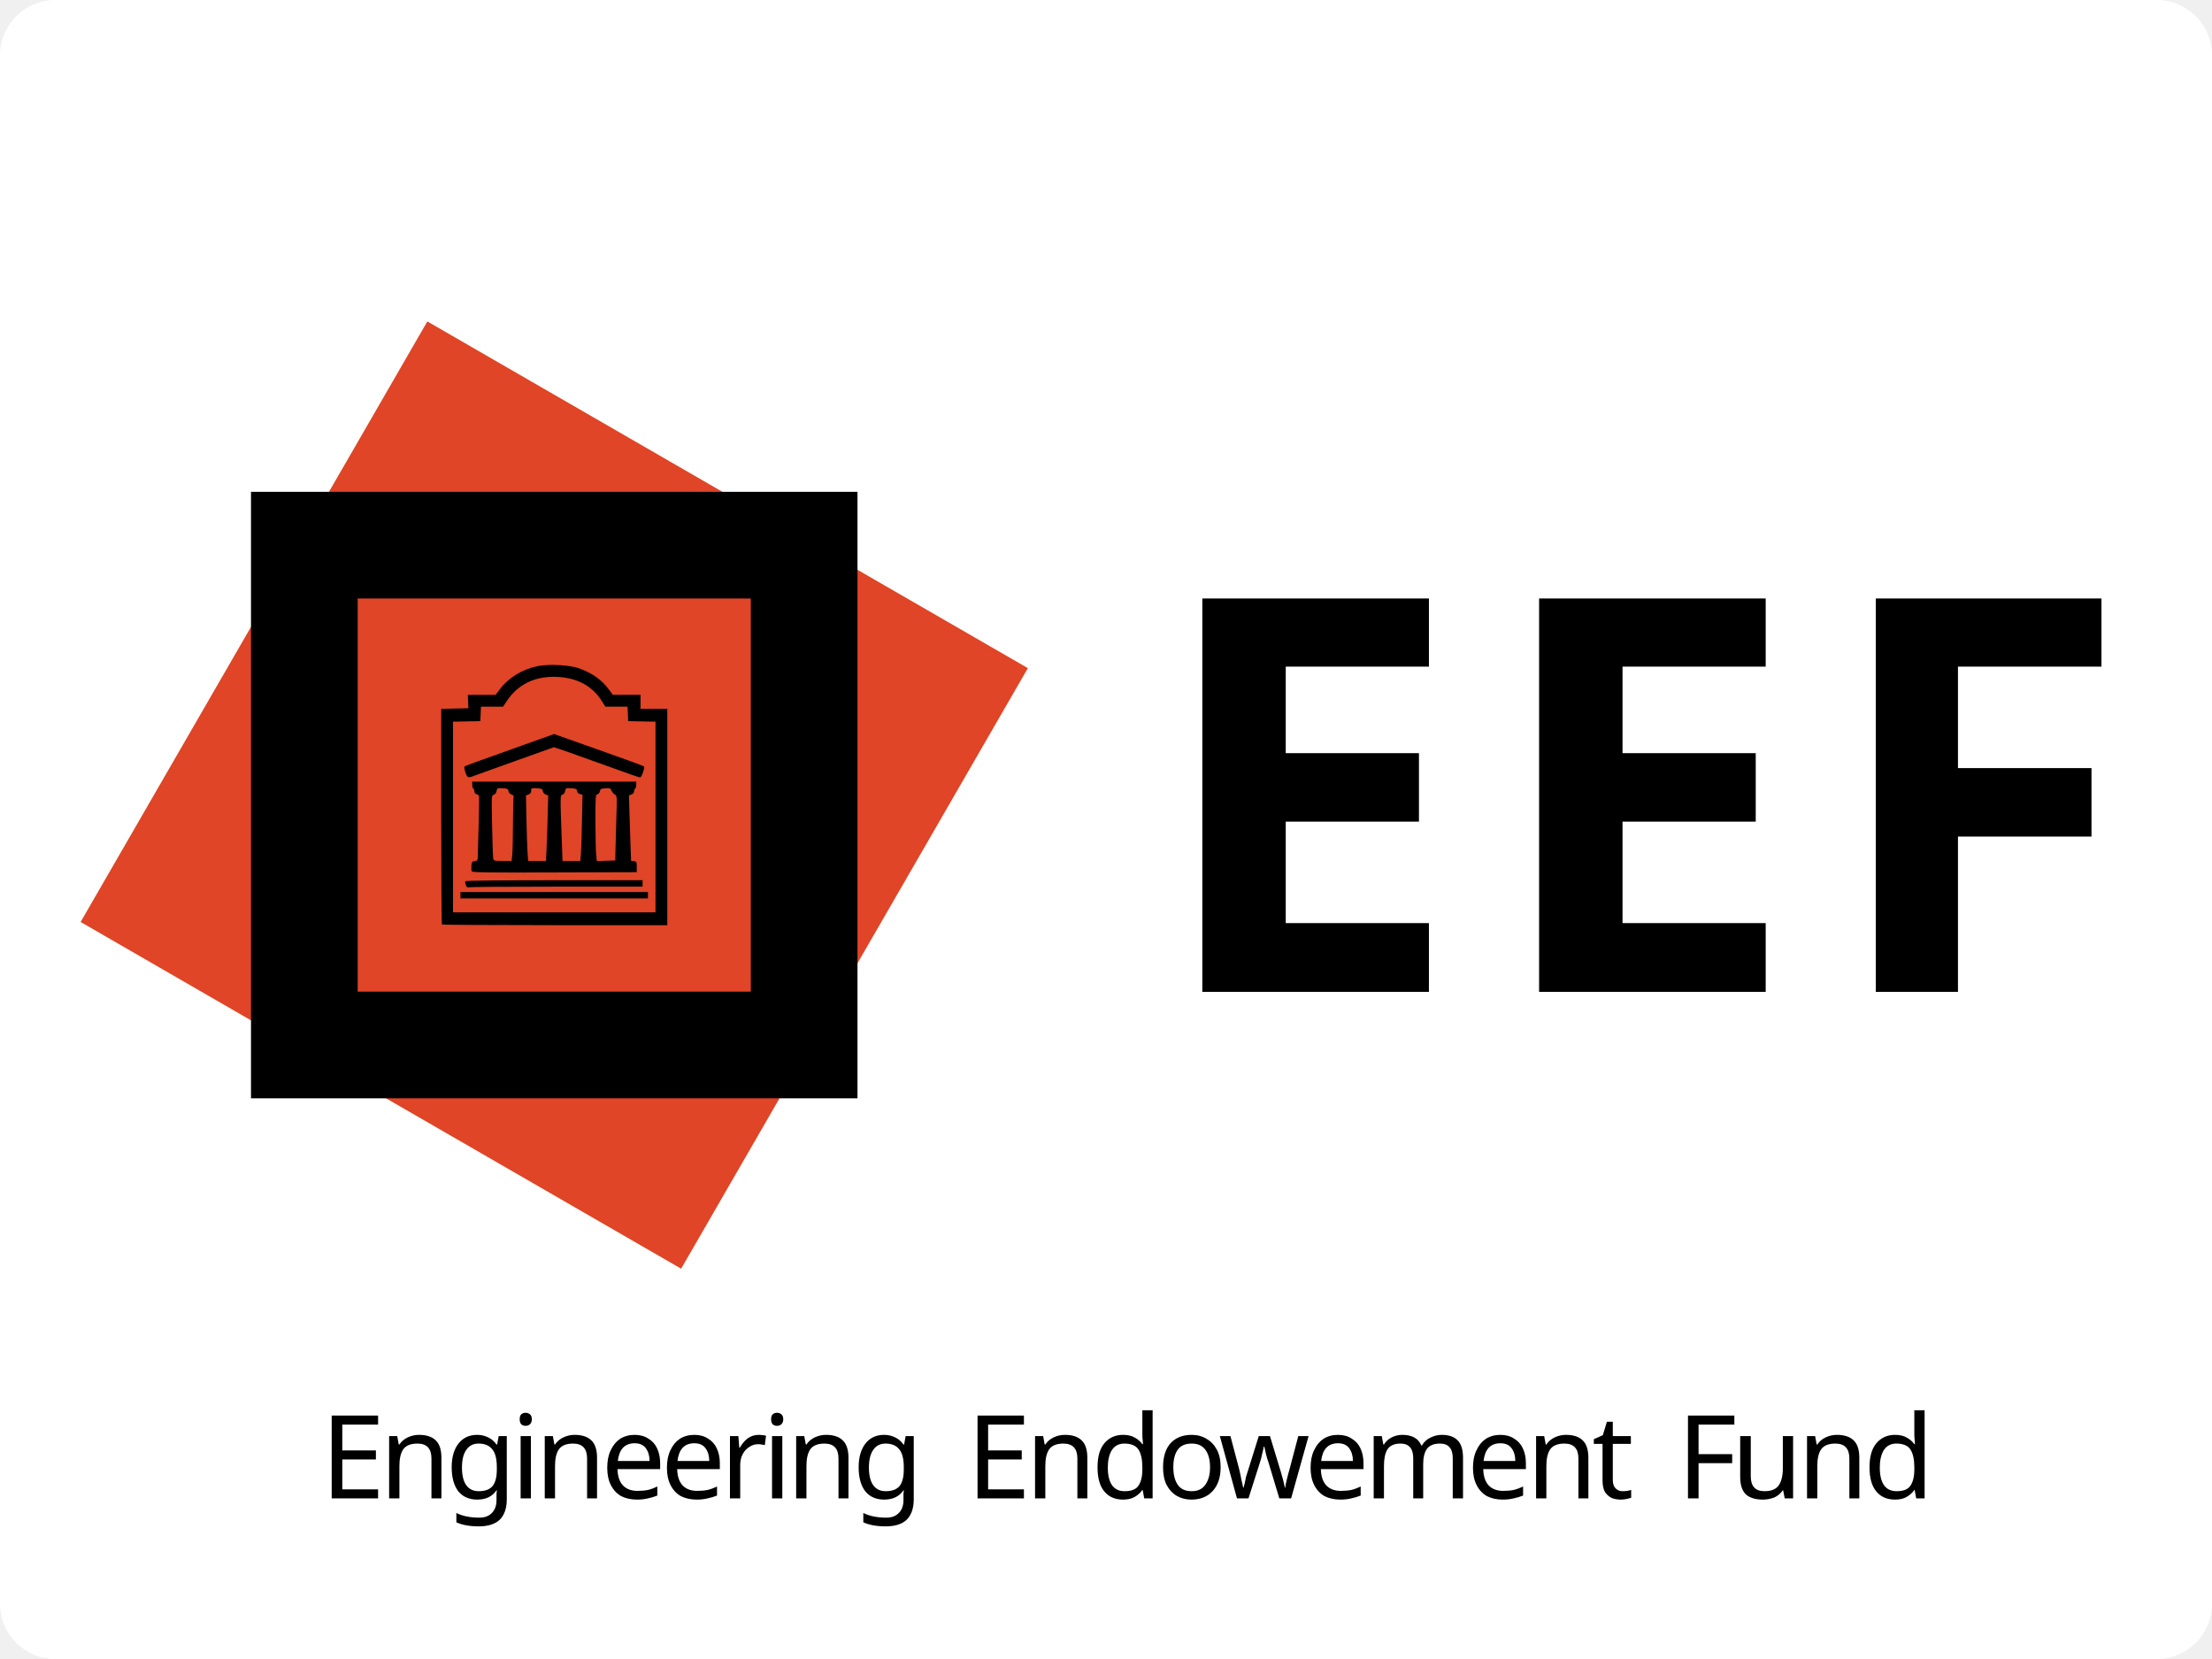
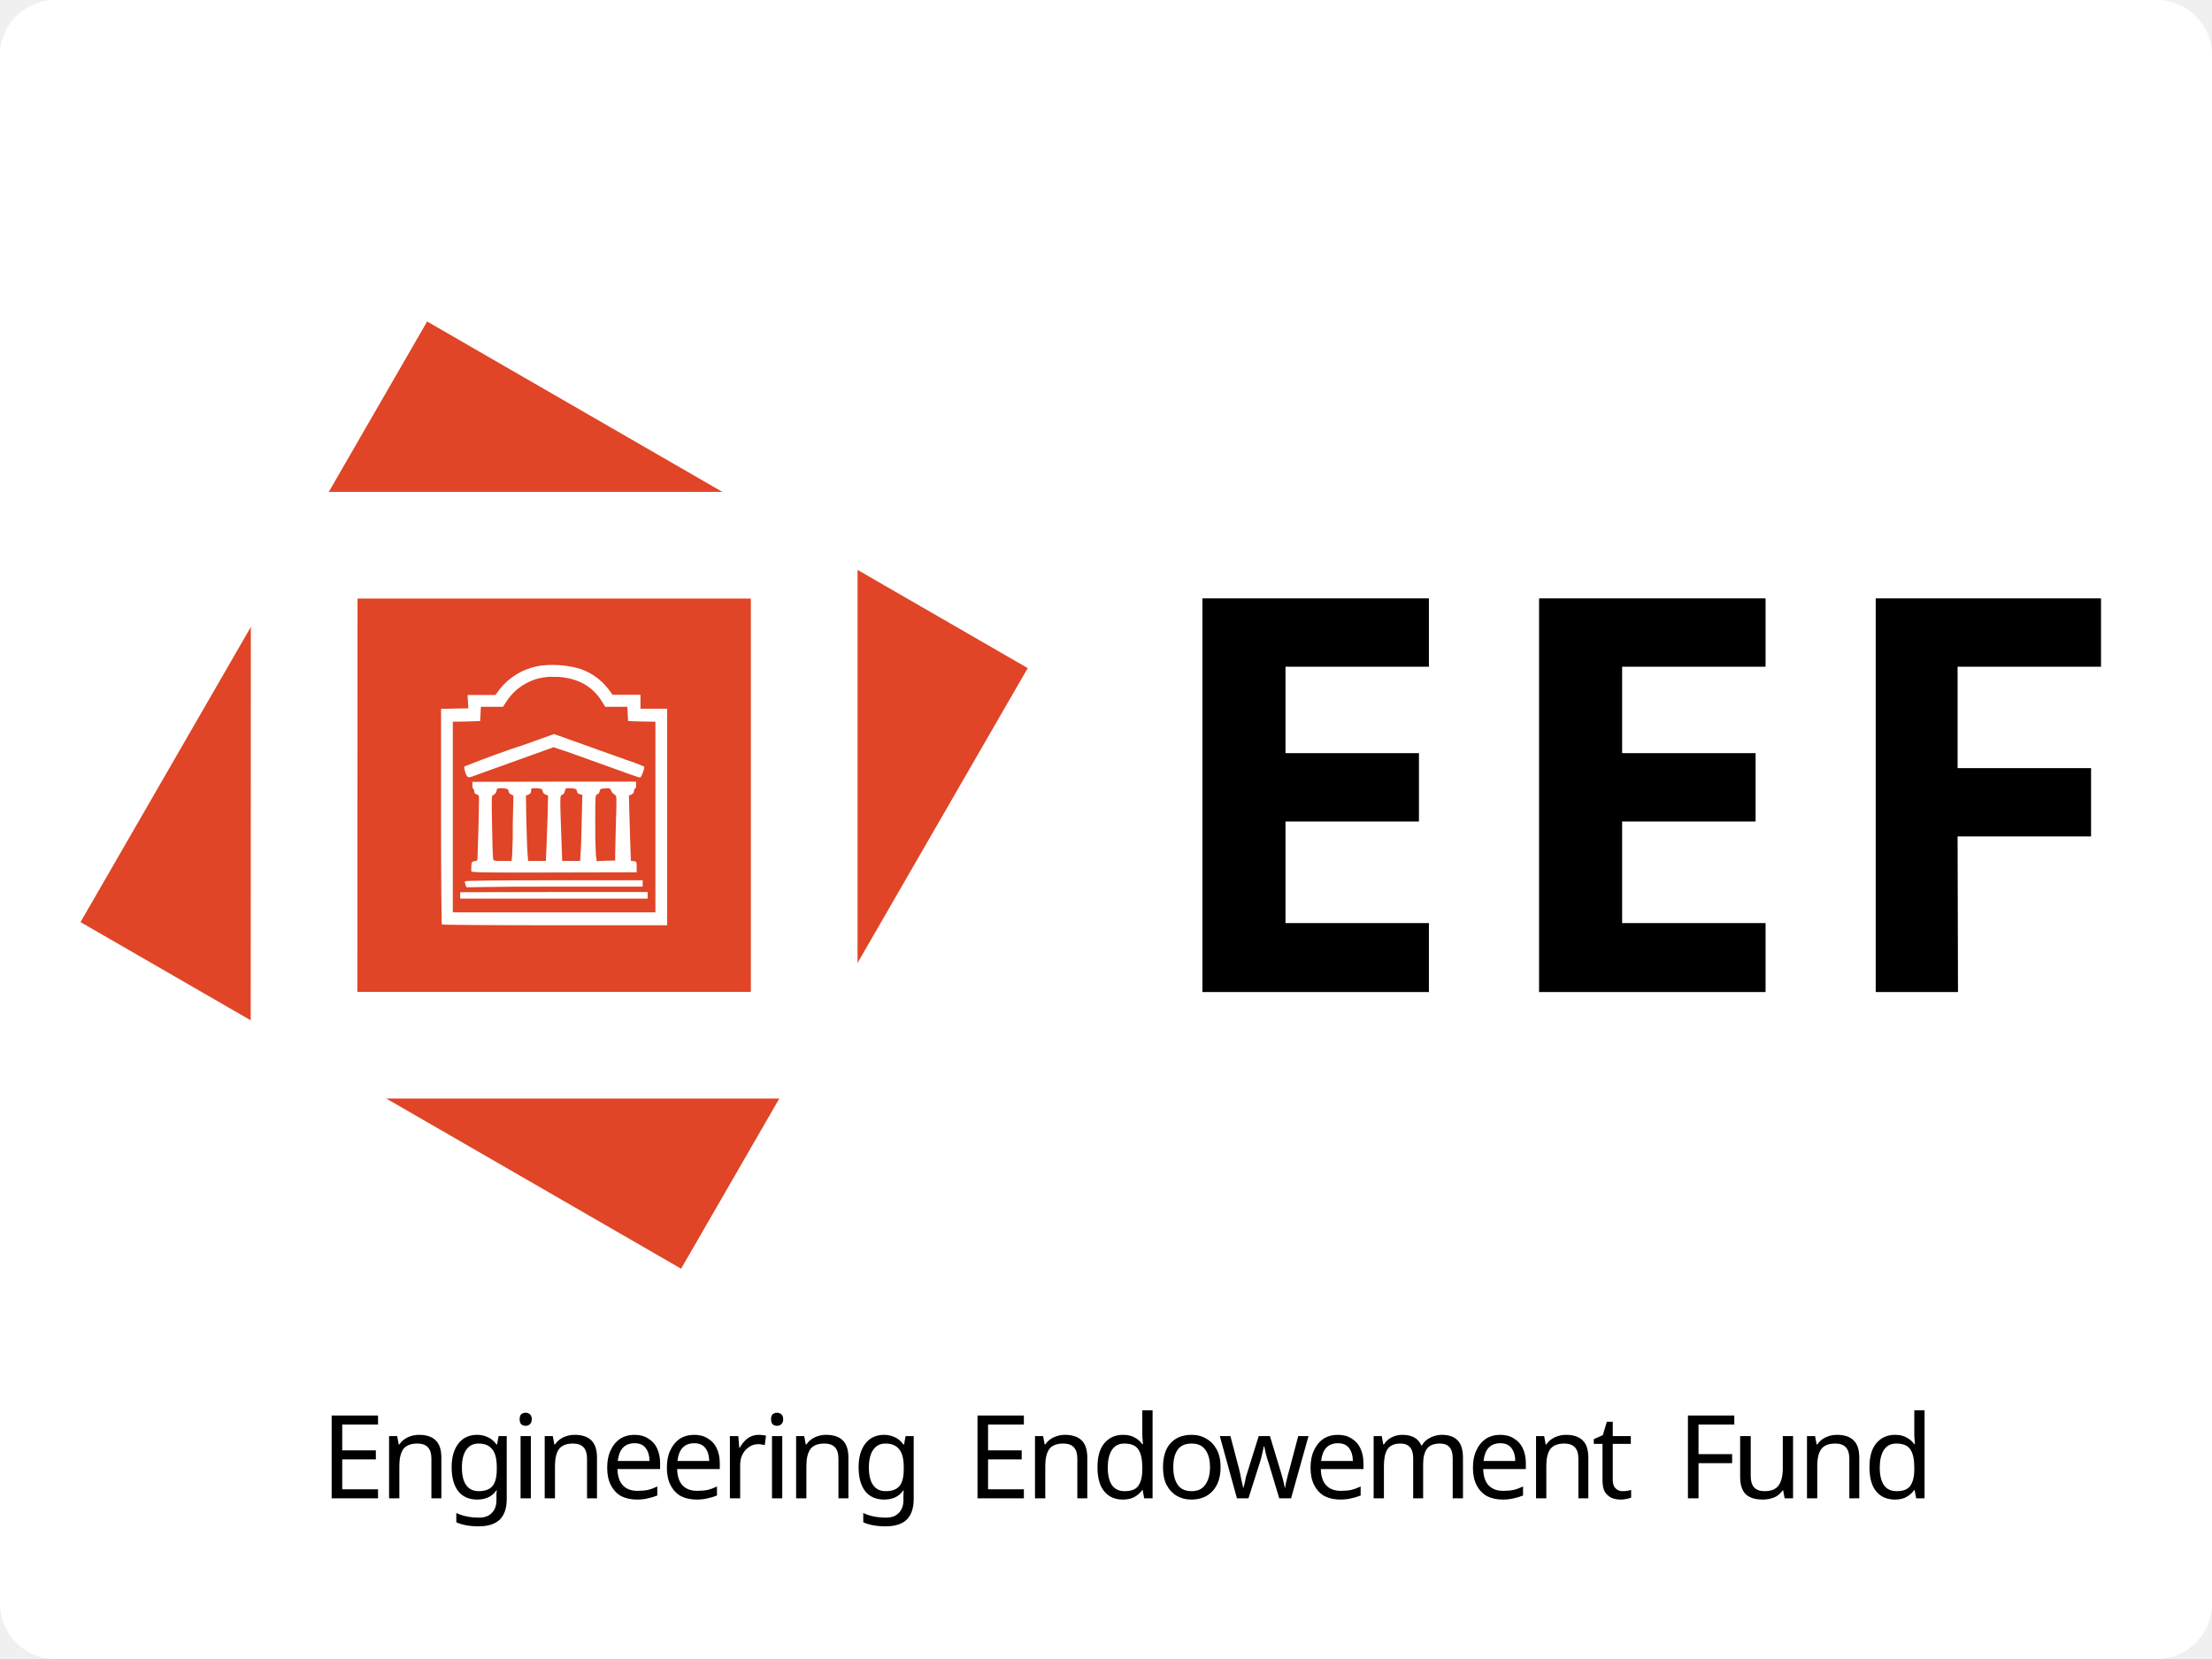
- <svg xmlns="http://www.w3.org/2000/svg" width="800" height="600" viewBox="0 0 80 60" version="1.1" id="svg1" xml:space="preserve">
-   <defs id="defs1" />
-   <g id="layer1" transform="translate(-270)">
-     <rect style="fill:#ffffff;fill-opacity:1;stroke:none;stroke-width:1.582" id="rect1-5-2-6" width="80" height="60" x="270" y="0" ry="2" />
-     <g id="layer1-2" transform="matrix(0.7204363,0,0,0.7204363,272.3542,8.758098)">
-       <path id="rect3122" style="fill:#df4526;fill-opacity:1;stroke-width:0.084;stroke-linecap:round;stroke-linejoin:round;paint-order:fill markers stroke;stop-color:#000000" d="M 18.185,3.98 48.332,21.385 30.926,51.533 0.779,34.127 Z" />
-       <path id="rect3124" style="fill:#df4526;fill-opacity:1;stroke:#000000;stroke-width:5.355;stroke-linecap:square;stroke-opacity:1;paint-order:fill markers stroke;stop-color:#000000" d="M 12.01,15.211 H 37.101 V 40.302 H 12.01 Z" />
-       <text xml:space="preserve" style="font-style:normal;font-variant:normal;font-weight:bold;font-stretch:normal;font-size:27.674px;line-height:1.25;font-family:'Helvetica Now Text';-inkscape-font-specification:'Helvetica Now Text, Bold';font-variant-ligatures:normal;font-variant-caps:normal;font-variant-numeric:normal;font-variant-east-asian:normal;letter-spacing:1.408px;fill:#000000;fill-opacity:1;stroke-width:0.692" x="54.605" y="37.636" id="text3199">
-         <tspan id="tspan3197" style="font-style:normal;font-variant:normal;font-weight:bold;font-stretch:normal;font-size:27.674px;font-family:'Helvetica Now Text';-inkscape-font-specification:'Helvetica Now Text, Bold';font-variant-ligatures:normal;font-variant-caps:normal;font-variant-numeric:normal;font-variant-east-asian:normal;fill:#000000;fill-opacity:1;stroke-width:0.692" x="54.605" y="37.636">EEF</tspan>
-       </text>
-       <text xml:space="preserve" style="font-style:normal;font-variant:normal;font-weight:normal;font-stretch:normal;font-size:5.83px;line-height:1.25;font-family:'Helvetica Now Text';-inkscape-font-specification:'Helvetica Now Text, Normal';font-variant-ligatures:normal;font-variant-caps:normal;font-variant-numeric:normal;font-variant-east-asian:normal;letter-spacing:-0.295px;white-space:pre;inline-size:103.446;display:inline;fill:#000000;fill-opacity:1;stroke-width:0.18" x="68.181" y="51.198" id="text3253" transform="translate(-55.35822,11.86626)">
-         <tspan x="68.181" y="51.198" id="tspan1">Engineering  Endowement  Fund</tspan>
-       </text>
-       <path id="path4877" style="fill:#000000;fill-opacity:1;stroke-width:0.054" d="m 24.486,21.222 c -0.292,-4.94e-4 -0.573,0.021 -0.793,0.068 -0.749,0.159 -1.436,0.581 -1.858,1.14 l -0.224,0.296 h -0.697 -0.697 l 0.014,0.336 0.014,0.336 -0.682,0.014 -0.682,0.014 v 5.395 c 0,2.967 0.016,5.411 0.036,5.431 0.021,0.02 2.573,0.036 5.675,0.036 h 5.639 v -5.432 -5.432 h -0.672 -0.672 v -0.35 -0.35 h -0.695 -0.695 L 27.301,22.459 C 26.95,21.98 26.451,21.625 25.81,21.398 25.491,21.284 24.973,21.222 24.486,21.221 Z m 0.071,0.598 c 0.069,6.6e-4 0.138,0.004 0.209,0.007 0.991,0.062 1.726,0.476 2.195,1.235 l 0.158,0.256 h 0.558 0.558 l 0.016,0.363 0.016,0.363 0.686,0.014 0.686,0.014 v 4.786 4.785 H 24.555 19.473 V 28.857 24.072 l 0.686,-0.014 0.686,-0.014 0.016,-0.363 0.016,-0.363 h 0.555 0.555 l 0.19,-0.286 c 0.536,-0.807 1.353,-1.222 2.382,-1.212 z m -0.011,2.873 -1.475,0.527 c -2.649,0.946 -2.98,1.067 -3.021,1.105 -0.023,0.02 -0.002,0.151 0.045,0.29 0.091,0.266 0.136,0.289 0.382,0.194 0.083,-0.032 0.478,-0.175 0.878,-0.317 0.399,-0.142 1.278,-0.456 1.952,-0.698 l 1.226,-0.44 0.28,0.09 c 0.154,0.049 0.885,0.308 1.624,0.575 2.04,0.736 2.361,0.848 2.429,0.848 0.077,0 0.25,-0.489 0.194,-0.546 -0.023,-0.023 -0.416,-0.173 -0.874,-0.336 -0.458,-0.162 -1.148,-0.408 -1.533,-0.546 C 26.269,25.303 25.638,25.078 25.251,24.942 Z m -4.106,2.389 v 0.158 c 0,0.087 0.024,0.173 0.054,0.191 0.03,0.018 0.054,0.082 0.054,0.143 0,0.063 0.044,0.121 0.104,0.137 0.057,0.014 0.114,0.055 0.126,0.089 0.012,0.034 0.005,0.703 -0.018,1.487 -0.023,0.784 -0.043,1.502 -0.045,1.597 -0.005,0.146 -0.026,0.174 -0.152,0.188 -0.129,0.014 -0.15,0.043 -0.165,0.224 -0.009,0.114 -0.005,0.241 0.012,0.283 0.025,0.064 0.659,0.073 4.159,0.062 L 28.698,31.628 v -0.269 c 0,-0.251 -0.009,-0.27 -0.142,-0.285 l -0.142,-0.016 -0.031,-0.817 c -0.016,-0.449 -0.041,-1.188 -0.053,-1.641 l -0.023,-0.824 0.128,-0.049 c 0.075,-0.028 0.129,-0.093 0.129,-0.155 0,-0.058 0.024,-0.121 0.054,-0.139 0.03,-0.018 0.054,-0.104 0.054,-0.191 V 27.083 h -4.115 z m 3.082,0.327 c 0.039,-3.09e-4 0.091,0.001 0.159,0.007 0.248,0.014 0.284,0.031 0.3,0.14 0.009,0.071 0.072,0.145 0.145,0.172 l 0.127,0.048 -0.025,0.984 c -0.014,0.541 -0.039,1.281 -0.056,1.643 l -0.031,0.659 h -0.447 -0.447 l -0.03,-0.39 c -0.016,-0.214 -0.041,-0.954 -0.055,-1.643 l -0.026,-1.253 0.131,-0.05 c 0.092,-0.035 0.131,-0.091 0.131,-0.189 0,-0.1 0.007,-0.128 0.124,-0.129 z m -1.711,6.98e-4 c 0.039,-6.43e-4 0.089,0.001 0.156,0.005 0.241,0.014 0.277,0.032 0.293,0.14 0.009,0.073 0.073,0.145 0.151,0.175 0.073,0.028 0.121,0.071 0.105,0.096 -0.016,0.025 -0.03,0.624 -0.032,1.331 -0.002,0.707 -0.018,1.425 -0.036,1.595 l -0.032,0.309 h -0.449 c -0.423,0 -0.451,-0.007 -0.474,-0.121 -0.014,-0.066 -0.039,-0.807 -0.057,-1.645 -0.032,-1.513 -0.031,-1.524 0.08,-1.553 0.07,-0.018 0.124,-0.088 0.144,-0.186 0.023,-0.114 0.034,-0.145 0.151,-0.147 z m 3.442,0 c 0.039,-6.43e-4 0.089,0.001 0.156,0.005 0.239,0.014 0.277,0.032 0.292,0.137 0.011,0.075 0.066,0.133 0.145,0.153 l 0.128,0.032 -0.026,1.326 c -0.014,0.729 -0.039,1.477 -0.055,1.662 l -0.029,0.336 h -0.447 -0.447 l -0.031,-0.874 c -0.088,-2.446 -0.088,-2.417 0.027,-2.447 0.063,-0.016 0.118,-0.091 0.137,-0.185 0.023,-0.114 0.034,-0.145 0.151,-0.147 z m 2.009,6.38e-4 c 0.108,0.004 0.134,0.032 0.168,0.123 0.028,0.074 0.103,0.162 0.166,0.196 0.114,0.061 0.114,0.07 0.074,1.335 -0.023,0.7 -0.042,1.43 -0.045,1.623 l -0.005,0.35 -0.463,0.016 -0.463,0.016 -0.035,-0.333 c -0.018,-0.183 -0.035,-0.931 -0.035,-1.663 0,-1.266 0.005,-1.332 0.103,-1.357 0.057,-0.014 0.111,-0.084 0.121,-0.154 0.016,-0.111 0.052,-0.129 0.274,-0.144 0.057,-0.004 0.103,-0.005 0.139,-0.005 z m -2.704,4.62 c -2.627,0 -4.447,0.02 -4.465,0.049 -0.016,0.027 -0.007,0.114 0.024,0.194 0.038,0.099 0.081,0.134 0.139,0.112 0.046,-0.018 2.031,-0.032 4.41,-0.032 h 4.325 V 32.193 32.031 Z m -4.71,0.592 v 0.161 0.161 h 4.706 4.706 v -0.161 -0.161 h -4.706 z" />
-     </g>
+ <svg xmlns="http://www.w3.org/2000/svg" xml:space="preserve" width="800" height="600" viewBox="0 0 80 60">
+   <g transform="translate(-270)">
+     <rect width="80" height="60" x="270" ry="2" style="fill:#fff;fill-opacity:1;stroke:none;stroke-width:1.582" />
+     <path d="m18.18 3.98 30.15 17.4-17.4 30.15L.78 34.13Z" style="fill:#df4526;fill-opacity:1;stroke-width:.084;stroke-linecap:round;stroke-linejoin:round;paint-order:fill markers stroke;stop-color:#000" transform="translate(272.35 8.76)scale(.72044)" />
+     <path d="M12.01 15.21h25.1v25.1H12Z" style="fill:#df4526;fill-opacity:1;stroke:#fff;stroke-width:5.355;stroke-linecap:square;stroke-opacity:1;paint-order:fill markers stroke;stop-color:#000" transform="translate(272.35 8.76)scale(.72044)" />
+     <path d="M68.47 37.64H57.1V17.88h11.37v3.43h-7.2v4.34h6.7v3.43h-6.7v5.1h7.2zm16.9 0H74V17.88h11.37v3.43h-7.2v4.34h6.7v3.43h-6.7v5.1h7.2zm9.66 0H90.9V17.88h11.31v3.43h-7.2v5.09h6.7v3.43h-6.7z" aria-label="EEF" style="font-weight:700;font-size:27.674px;line-height:1.25;font-family:&quot;Helvetica Now Text&quot;;-inkscape-font-specification:&quot;Helvetica Now Text, Bold&quot;;letter-spacing:1.408px;stroke-width:.692" transform="translate(272.35 8.76)scale(.72044)" />
+     <text xml:space="preserve" x="68.18" y="51.2" style="font-style:normal;font-variant:normal;font-weight:400;font-stretch:normal;font-size:5.83px;line-height:1.25;font-family:&quot;Helvetica Now Text&quot;;-inkscape-font-specification:&quot;Helvetica Now Text, Normal&quot;;font-variant-ligatures:normal;font-variant-caps:normal;font-variant-numeric:normal;font-variant-east-asian:normal;letter-spacing:-.295px;white-space:pre;inline-size:103.446;display:inline;fill:#000;fill-opacity:1;stroke-width:.18" transform="translate(232.47 17.3)scale(.72044)">
+       <tspan x="68.18" y="51.2">Engineering  Endowement  Fund</tspan>
+     </text>
+     <path d="M24.49 21.22q-.46 0-.8.07a3.2 3.2 0 0 0-1.86 1.14l-.22.3h-1.4l.02.33.02.34-.69.01-.68.02v5.4c0 2.96.02 5.4.04 5.42s2.57.04 5.67.04h5.64V23.42h-1.34v-.7h-1.4l-.19-.26a3 3 0 0 0-1.49-1.06 5 5 0 0 0-1.32-.18m.07.6h.2q1.5.1 2.2 1.24l.16.26h1.11l.02.36.02.36.68.02.69.01v9.57H19.47v-9.57l.69-.01.68-.02.02-.36.02-.36h1.11l.19-.29a2.7 2.7 0 0 1 2.38-1.21m-.01 2.87-1.48.53a48 48 0 0 0-3.02 1.1c-.02.03 0 .16.05.3.09.26.13.28.38.19l.88-.32 1.95-.7 1.22-.44.28.1c.16.04.89.3 1.63.57 2.04.74 2.36.85 2.43.85s.25-.5.2-.55a10 10 0 0 0-.88-.33l-2.94-1.05Zm-4.1 2.4v.15q0 .14.04.2.05.03.06.14 0 .1.1.13t.13.1c.01.02 0 .7-.02 1.48l-.05 1.6c0 .14-.02.17-.15.18-.13.02-.15.05-.16.23-.01.11 0 .24 0 .28.03.06.67.07 4.17.06l4.13-.01v-.27c0-.25-.01-.27-.14-.29l-.15-.01-.03-.82-.05-1.64-.02-.82.12-.05q.13-.06.13-.16t.06-.14.05-.19v-.16h-4.12zm3.07.32h.16c.25.02.29.04.3.15q.02.12.15.17l.12.05-.02.98-.06 1.65-.03.65h-.89l-.03-.39c-.02-.21-.04-.95-.06-1.64l-.02-1.25.13-.05q.14-.06.13-.19c0-.1 0-.13.12-.13m-1.7 0h.15c.24.02.28.04.3.15q.01.11.14.17.13.05.1.1l-.03 1.33a27 27 0 0 1-.03 1.6l-.03.3h-.45c-.43 0-.45 0-.48-.12-.01-.07-.04-.8-.05-1.64-.03-1.52-.03-1.53.08-1.56q.1-.04.14-.18c.02-.12.04-.15.15-.15m3.43 0h.16c.24.02.28.04.3.14q.01.13.14.16l.13.03-.03 1.32c-.01.73-.04 1.48-.06 1.67l-.02.33h-.9l-.03-.87c-.09-2.45-.09-2.42.03-2.45q.1-.03.13-.18c.03-.12.04-.15.15-.15m2.01 0q.14 0 .17.12.06.14.17.2c.11.06.11.07.07 1.33l-.04 1.63v.35l-.47.01-.46.02-.04-.33a29 29 0 0 1-.03-1.67c0-1.26 0-1.33.1-1.35q.1-.04.12-.16c.02-.11.05-.13.27-.14zm-2.7 4.62c-2.63 0-4.45.02-4.47.05q-.02.05.03.2t.14.1a210 210 0 0 1 4.4-.03H29v-.32Zm-4.71.6v.32h9.41v-.33h-4.7z" style="fill:#fff;fill-opacity:1;stroke-width:.054" transform="translate(272.35 8.76)scale(.72044)" />
  </g>
</svg>
